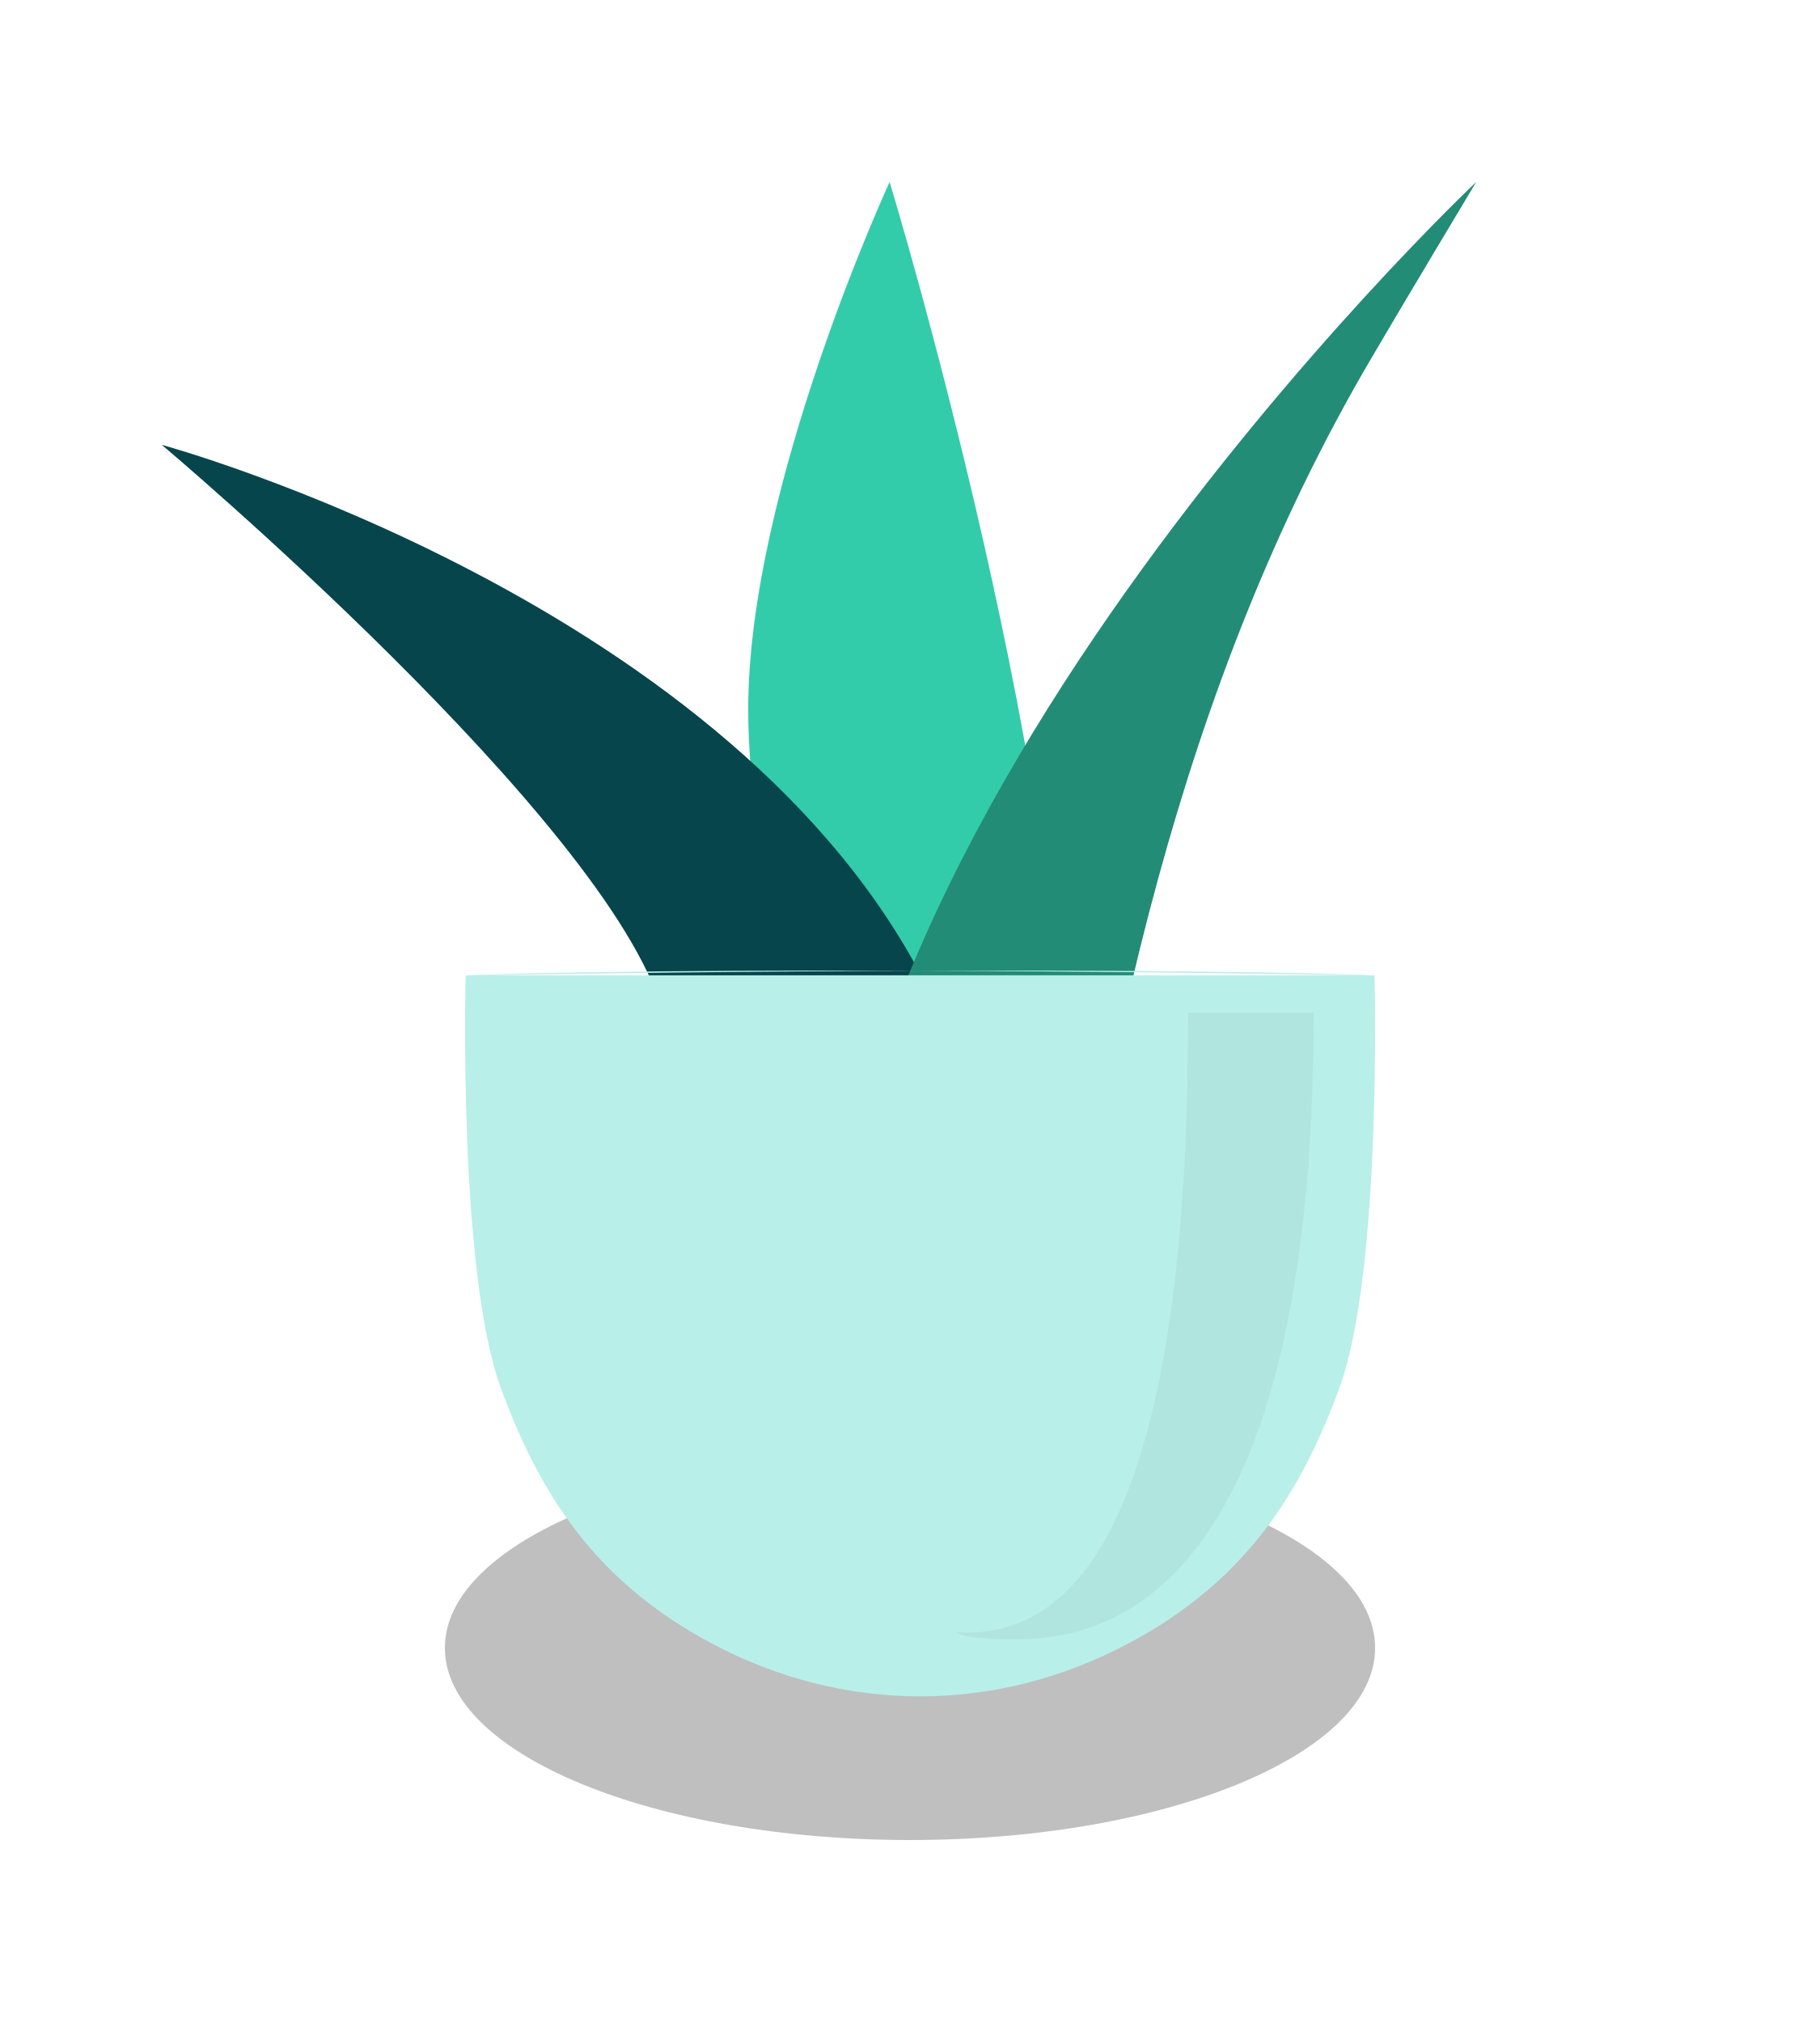
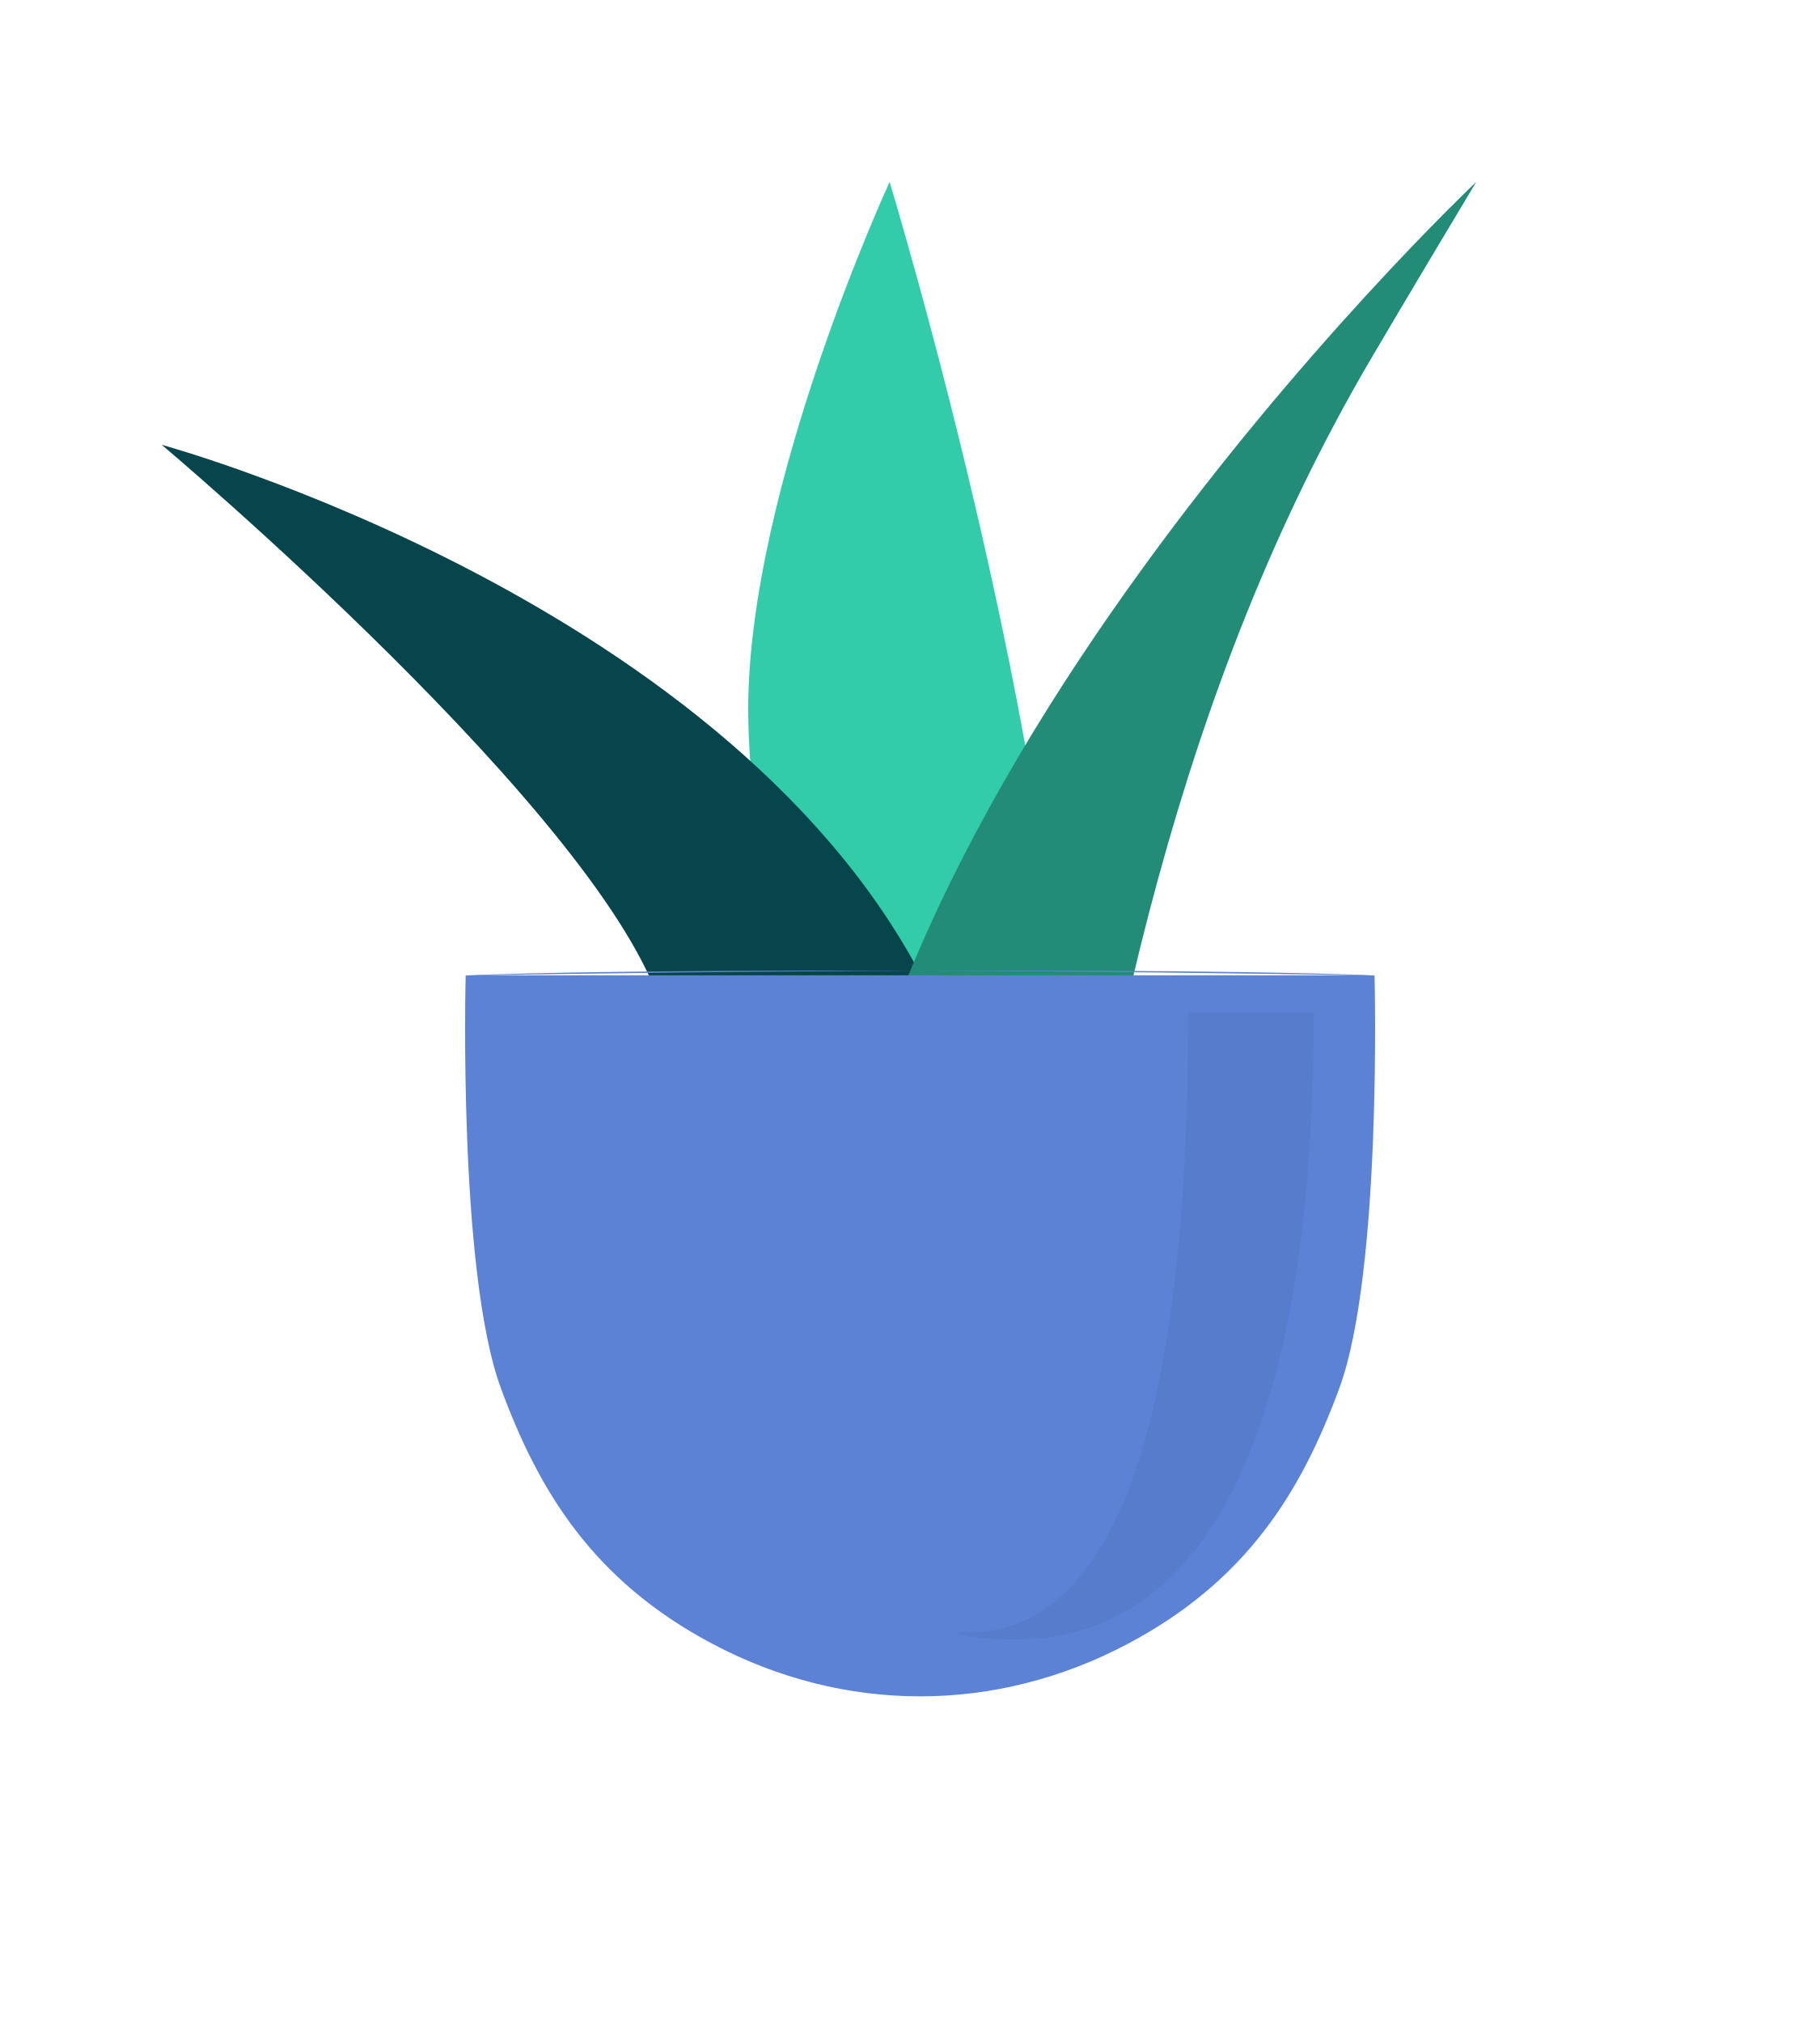
<svg xmlns="http://www.w3.org/2000/svg" width="90" height="100" viewBox="0 0 90 100">
  <g fill="none" fill-rule="evenodd">
-     <path fill="#000" fill-opacity=".25" d="M68,81.5 C68,86.748 57.703,91 45,91 C32.297,91 22,86.748 22,81.5 C22,76.252 32.297,72 45,72 C57.703,72 68,76.252 68,81.5" />
    <path fill="#33CCAB" d="M43.992,9 C43.992,9 37,24.107 37,35.074 C37,42.385 39.689,53.327 45.068,67.9 L54,68 L52.894,58.654 C53.333,39.589 43.992,9 43.992,9 Z" />
    <path fill="#07454C" d="M46,49.126 C36.549,29.77 8,22 8,22 C8,22 30.032,40.547 32.762,50 L46,49.126 Z" />
    <path fill="#238C76" d="M41.294,70.283 C37.425,42.514 73,9 73,9 C73,9 69.399,15.004 67.744,17.833 C58.295,33.987 54.508,52.325 51.982,71" />
    <g transform="translate(23 48)">
-       <path fill="#B9EFE9" d="M45,0.235 C29.911,-0.3 0.028,0.245 0.028,0.245 C0.028,0.245 -0.361,14.87 1.77,20.657 C3.637,25.727 6.315,30.159 12.216,33.29 C18.761,36.763 26.238,36.763 32.783,33.29 C38.685,30.159 41.363,25.727 43.23,20.657 C45.36,14.87 44.972,0.245 44.972,0.245 C44.972,0.245 15.089,-0.3 0,0.235" />
+       <path fill="#5C82D6" d="M45,0.235 C29.911,-0.3 0.028,0.245 0.028,0.245 C0.028,0.245 -0.361,14.87 1.77,20.657 C3.637,25.727 6.315,30.159 12.216,33.29 C18.761,36.763 26.238,36.763 32.783,33.29 C38.685,30.159 41.363,25.727 43.23,20.657 C45.36,14.87 44.972,0.245 44.972,0.245 C44.972,0.245 15.089,-0.3 0,0.235" />
      <path fill="#000" fill-rule="nonzero" d="M35.758,2.079 C35.758,23.033 31.93,33.246 24.274,32.719 C24.691,32.959 25.617,33.079 27.051,33.079 C30.897,33.079 41.958,32.081 41.958,2.079 L35.758,2.079 Z" opacity=".05" />
    </g>
  </g>
</svg>
